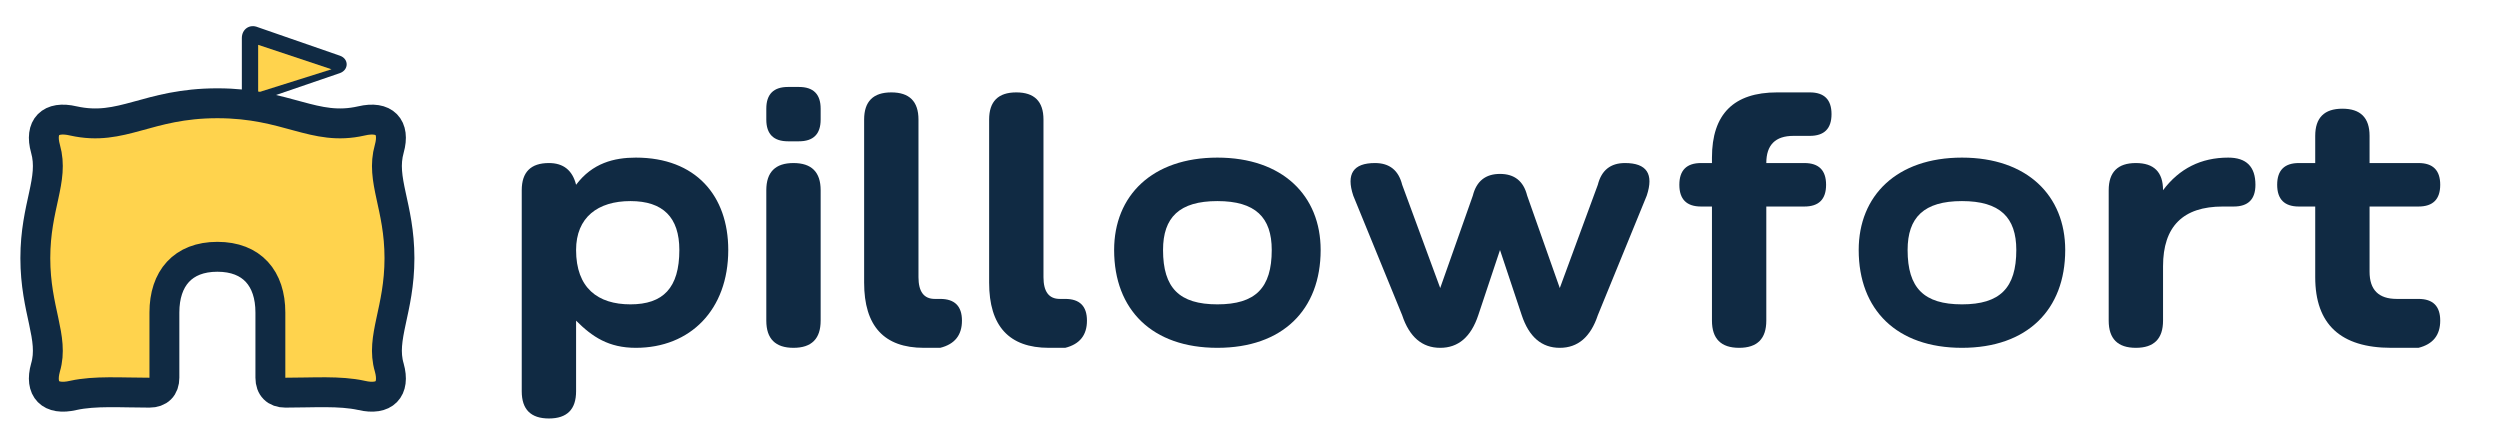
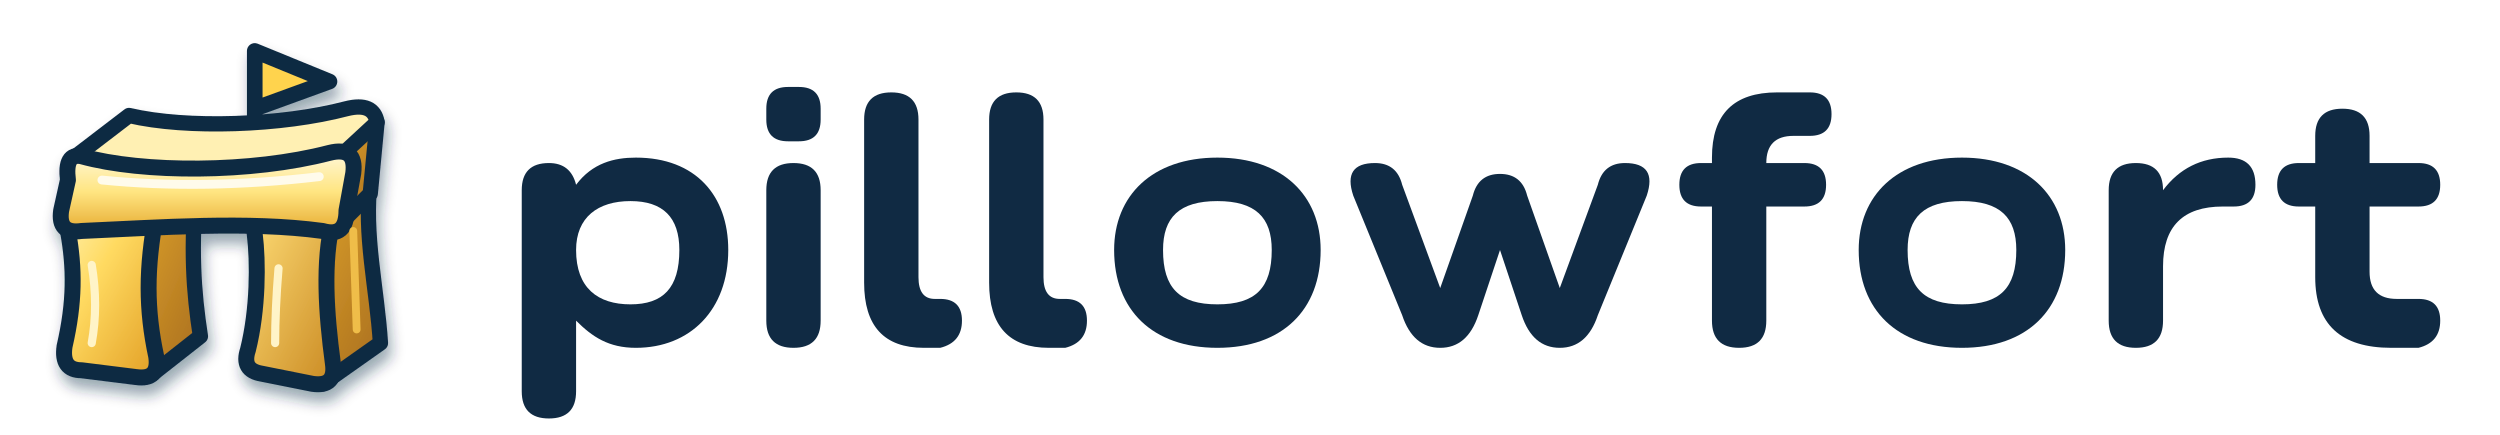
<svg xmlns="http://www.w3.org/2000/svg" width="920" height="160" viewBox="0 0 460 80" fill="none" role="img" aria-label="Pillowfort logo lockup">
-   <g transform="scale(2.5)">
-     <path fill="#102A43" d="M17.8 9.2V2.8c0-.65.57-1.05 1.17-.8l6.05 2.1c.66.23.66 1.04 0 1.28L20 7.1v2.1Z" />
-     <path fill="#FFD34D" d="M19 3.3 24.4 5.1 19 6.8Z" />
-     <path fill="#FFD34D" stroke="#102A43" stroke-width="2.2" stroke-linejoin="round" d="M5.4 8.9C9 9.7 10.8 7.6 16 7.6s7.1 2.1 10.6 1.3c1.7-.4 2.5.45 2.05 2.05-.65 2.3.75 4.2.75 8.05s-1.4 5.85-.75 8.05c.45 1.6-.35 2.45-2.05 2.05-1.6-.35-3.5-.2-5.6-.2-.7 0-1.1-.4-1.1-1.1V23c0-2.5-1.35-4.1-3.9-4.1s-3.9 1.6-3.9 4.1v4.8c0 .7-.4 1.1-1.1 1.1-2.1 0-4-.15-5.6.2-1.7.4-2.5-.45-2.05-2.05C4 24.85 2.6 22.85 2.6 19s1.4-5.75.75-8.05C2.9 9.35 3.7 8.5 5.4 8.9Z" />
+   <defs>
+     <linearGradient id="front" x1="0" y1="0" x2=".9" y2="1">
+       <stop stop-color="#FFF2B1" />
+       <stop offset=".4" stop-color="#FFDA61" />
+       <stop offset="1" stop-color="#E4A329" />
+     </linearGradient>
+     <linearGradient id="right" x1="0" y1="0" x2="1" y2="1">
+       <stop stop-color="#FFDE78" />
+       <stop offset="1" stop-color="#CA8A22" />
+     </linearGradient>
+     <linearGradient id="side" x1="0" y1="0" x2="1" y2="1">
+       <stop stop-color="#E8AD31" />
+       <stop offset="1" stop-color="#A86D1D" />
+     </linearGradient>
+     <linearGradient id="roof" x1="0" y1="0" x2="0" y2="1">
+       <stop stop-color="#FFF8DA" />
+       <stop offset=".5" stop-color="#FFE581" />
+       <stop offset="1" stop-color="#E6AA30" />
+     </linearGradient>
+     <filter id="shadow" x="-30%" y="-30%" width="170%" height="180%">
+       <feDropShadow dx="1" dy="3" stdDeviation="2" flood-color="#102A43" flood-opacity=".4" />
+     </filter>
+   </defs>
+   <g transform="scale(0.625)">
+     <g filter="url(#shadow)" stroke="#102A43" stroke-linejoin="round">
+       <path d="M75 37V15l22 9-22 8" fill="#FFD34D" stroke-width="4.6" />
+       <path d="m43 63 15-10c-2 20-1 33 1 46l-14 11-11-11Z" fill="url(#side)" stroke-width="4.5" />
+       <path d="m94 64 15-11c-2 16 2 32 3 48l-17 12-12-14Z" fill="url(#side)" stroke-width="4.5" />
+       <path d="M25 61q10-2 21 2c-3 16-3 28 0 42q1 7-6 6l-16-2q-6 0-5-7c3-13 3-23 1-34q-1-6 5-6Z" fill="url(#front)" stroke-width="4.7" />
+       <path d="M80 63q9-1 18 2c-3 12-2 27 0 42q1 7-6 6l-15-3q-6-1-4-7c3-12 3-26 2-34q-1-6 5-6Z" fill="url(#right)" stroke-width="4.7" />
+       <path d="m97 48 14-12-2 21-11 11-8-10Z" fill="url(#side)" stroke-width="4.5" />
+       <path d="M21 47 38 34c17 4 45 3 64-2q8-2 9 4L98 48l-45 8Z" fill="#FFF0B3" stroke-width="4.5" />
+       <path d="M24 46c18 5 50 5 73-1q8-2 7 6l-2 11q0 8-7 6c-22-3-48-1-71 0q-7 1-6-6l2-9q-1-8 4-7Z" fill="url(#roof)" stroke-width="4.7" />
+       <path d="M30 53q30 3 64-1" fill="none" stroke="#FFFBEB" stroke-width="2.6" stroke-linecap="round" />
+       <path d="M27 78q2 12 0 23m55-22q-1 12-1 22" fill="none" stroke="#FFF4C8" stroke-width="2.4" stroke-linecap="round" />
+       <path d="m104 68 1 29" fill="none" stroke="#EFBD48" stroke-width="2.3" stroke-linecap="round" />
+     </g>
  </g>
  <g transform="translate(92 8)">
    <g fill="#102A43">
      <path fill-rule="evenodd" d="M4 27Q4 22 9 22Q13 22 14 26C17 22 21 21 25 21C36 21 42 28 42 38C42 49 35 56 25 56C20 56 17 54 14 51V64Q14 69 9 69Q4 69 4 64ZM14 38C14 45 18 48 24 48C30 48 33 45 33 38C33 32 30 29 24 29C18 29 14 32 14 38Z" />
      <path d="M49 27Q49 22 54 22Q59 22 59 27V51Q59 56 54 56Q49 56 49 51ZM49 12Q49 8 53 8H55Q59 8 59 12V14Q59 18 55 18H53Q49 18 49 14Z" />
      <path d="M67 14Q67 9 72 9Q77 9 77 14V43Q77 47 80 47H81Q85 47 85 51Q85 55 81 56H78Q67 56 67 44Z" />
      <path d="M90 14Q90 9 95 9Q100 9 100 14V43Q100 47 103 47H104Q108 47 108 51Q108 55 104 56H101Q90 56 90 44Z" />
      <path fill-rule="evenodd" d="M132 21C144 21 151 28 151 38C151 49 144 56 132 56C120 56 113 49 113 38C113 28 120 21 132 21ZM132 29C125 29 122 32 122 38C122 45 125 48 132 48C139 48 142 45 142 38C142 32 139 29 132 29Z" />
      <path d="M157 28Q155 22 161 22Q165 22 166 26L173 45L179 28Q180 24 184 24Q188 24 189 28L195 45L202 26Q203 22 207 22Q213 22 211 28L202 50Q200 56 195 56Q190 56 188 50L184 38L180 50Q178 56 173 56Q168 56 166 50Z" />
    </g>
    <g fill="#102A43" transform="translate(4 0)">
      <path d="M219 22V21Q219 9 231 9H237Q241 9 241 13Q241 17 237 17H234Q229 17 229 22H236Q240 22 240 26Q240 30 236 30H229V51Q229 56 224 56Q219 56 219 51V30H217Q213 30 213 26Q213 22 217 22Z" />
      <path fill-rule="evenodd" d="M265 21C277 21 284 28 284 38C284 49 277 56 265 56C253 56 246 49 246 38C246 28 253 21 265 21ZM265 29C258 29 255 32 255 38C255 45 258 48 265 48C272 48 275 45 275 38C275 32 272 29 265 29Z" />
      <path d="M292 27Q292 22 297 22Q302 22 302 27C305 23 309 21 314 21Q319 21 319 26Q319 30 315 30H313Q302 30 302 41V51Q302 56 297 56Q292 56 292 51Z" />
      <path d="M330 22V17Q330 12 335 12Q340 12 340 17V22H349Q353 22 353 26Q353 30 349 30H340V42Q340 47 345 47H349Q353 47 353 51Q353 55 349 56H344Q330 56 330 43V30H327Q323 30 323 26Q323 22 327 22Z" />
    </g>
  </g>
</svg>
